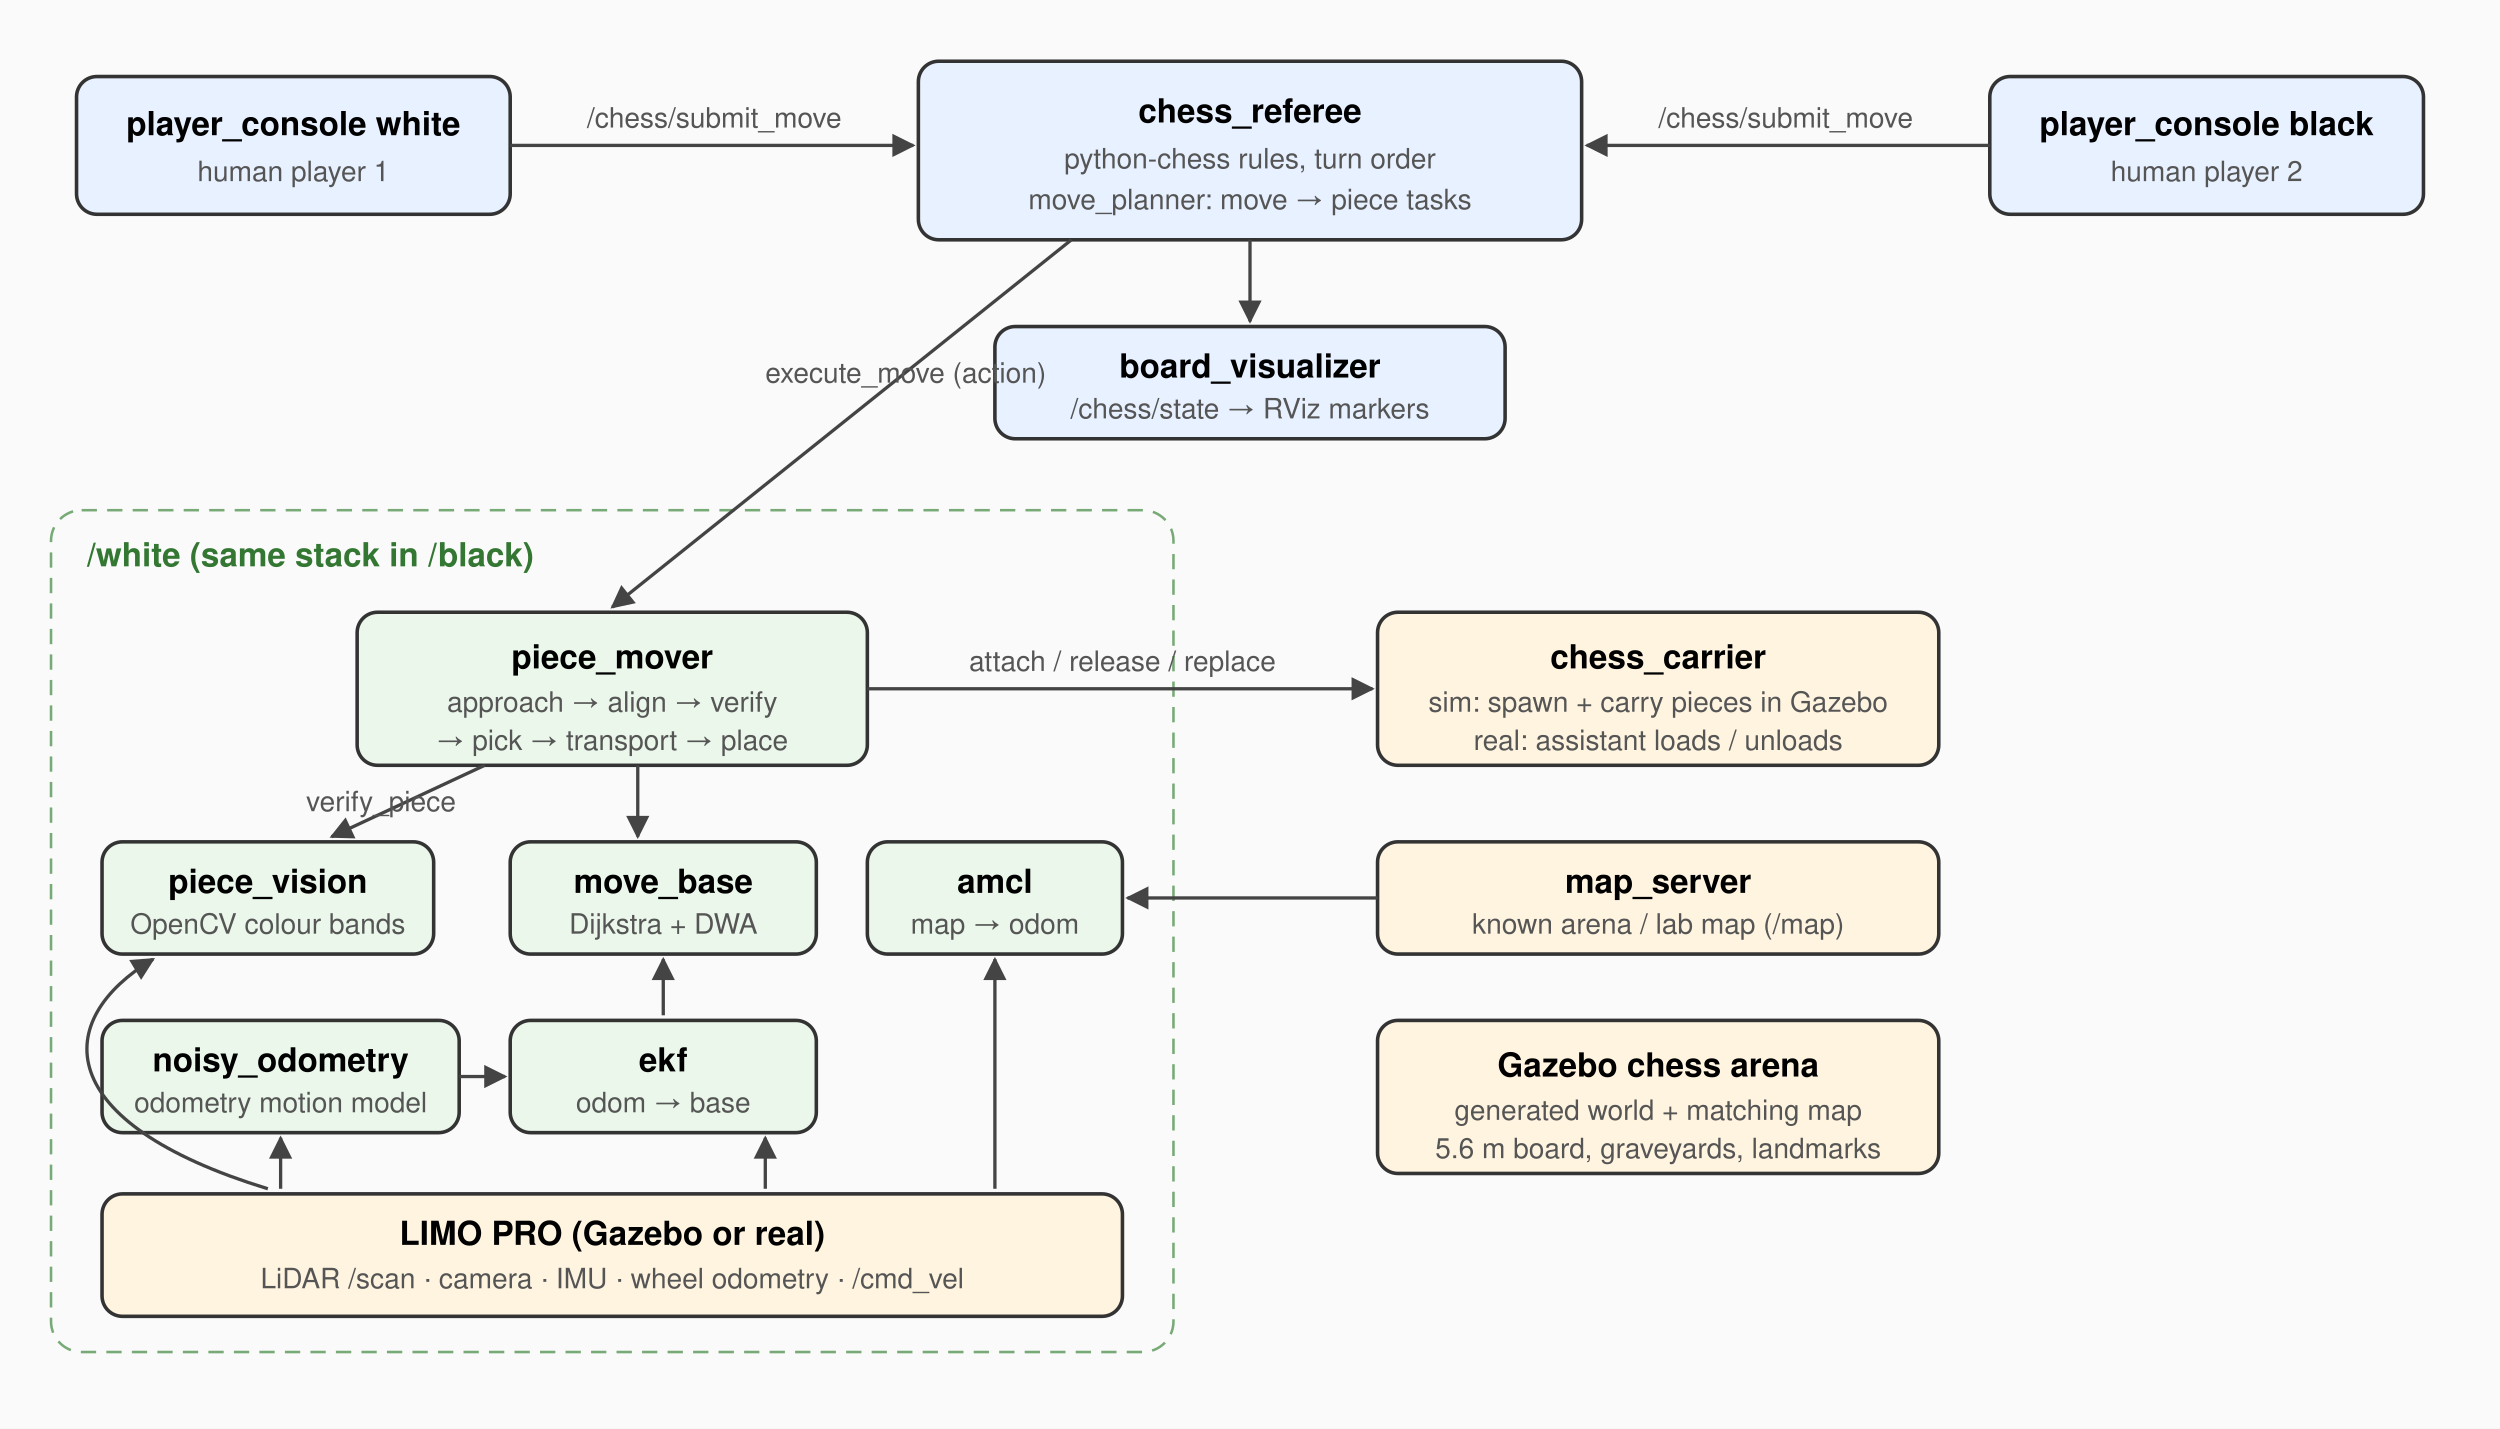
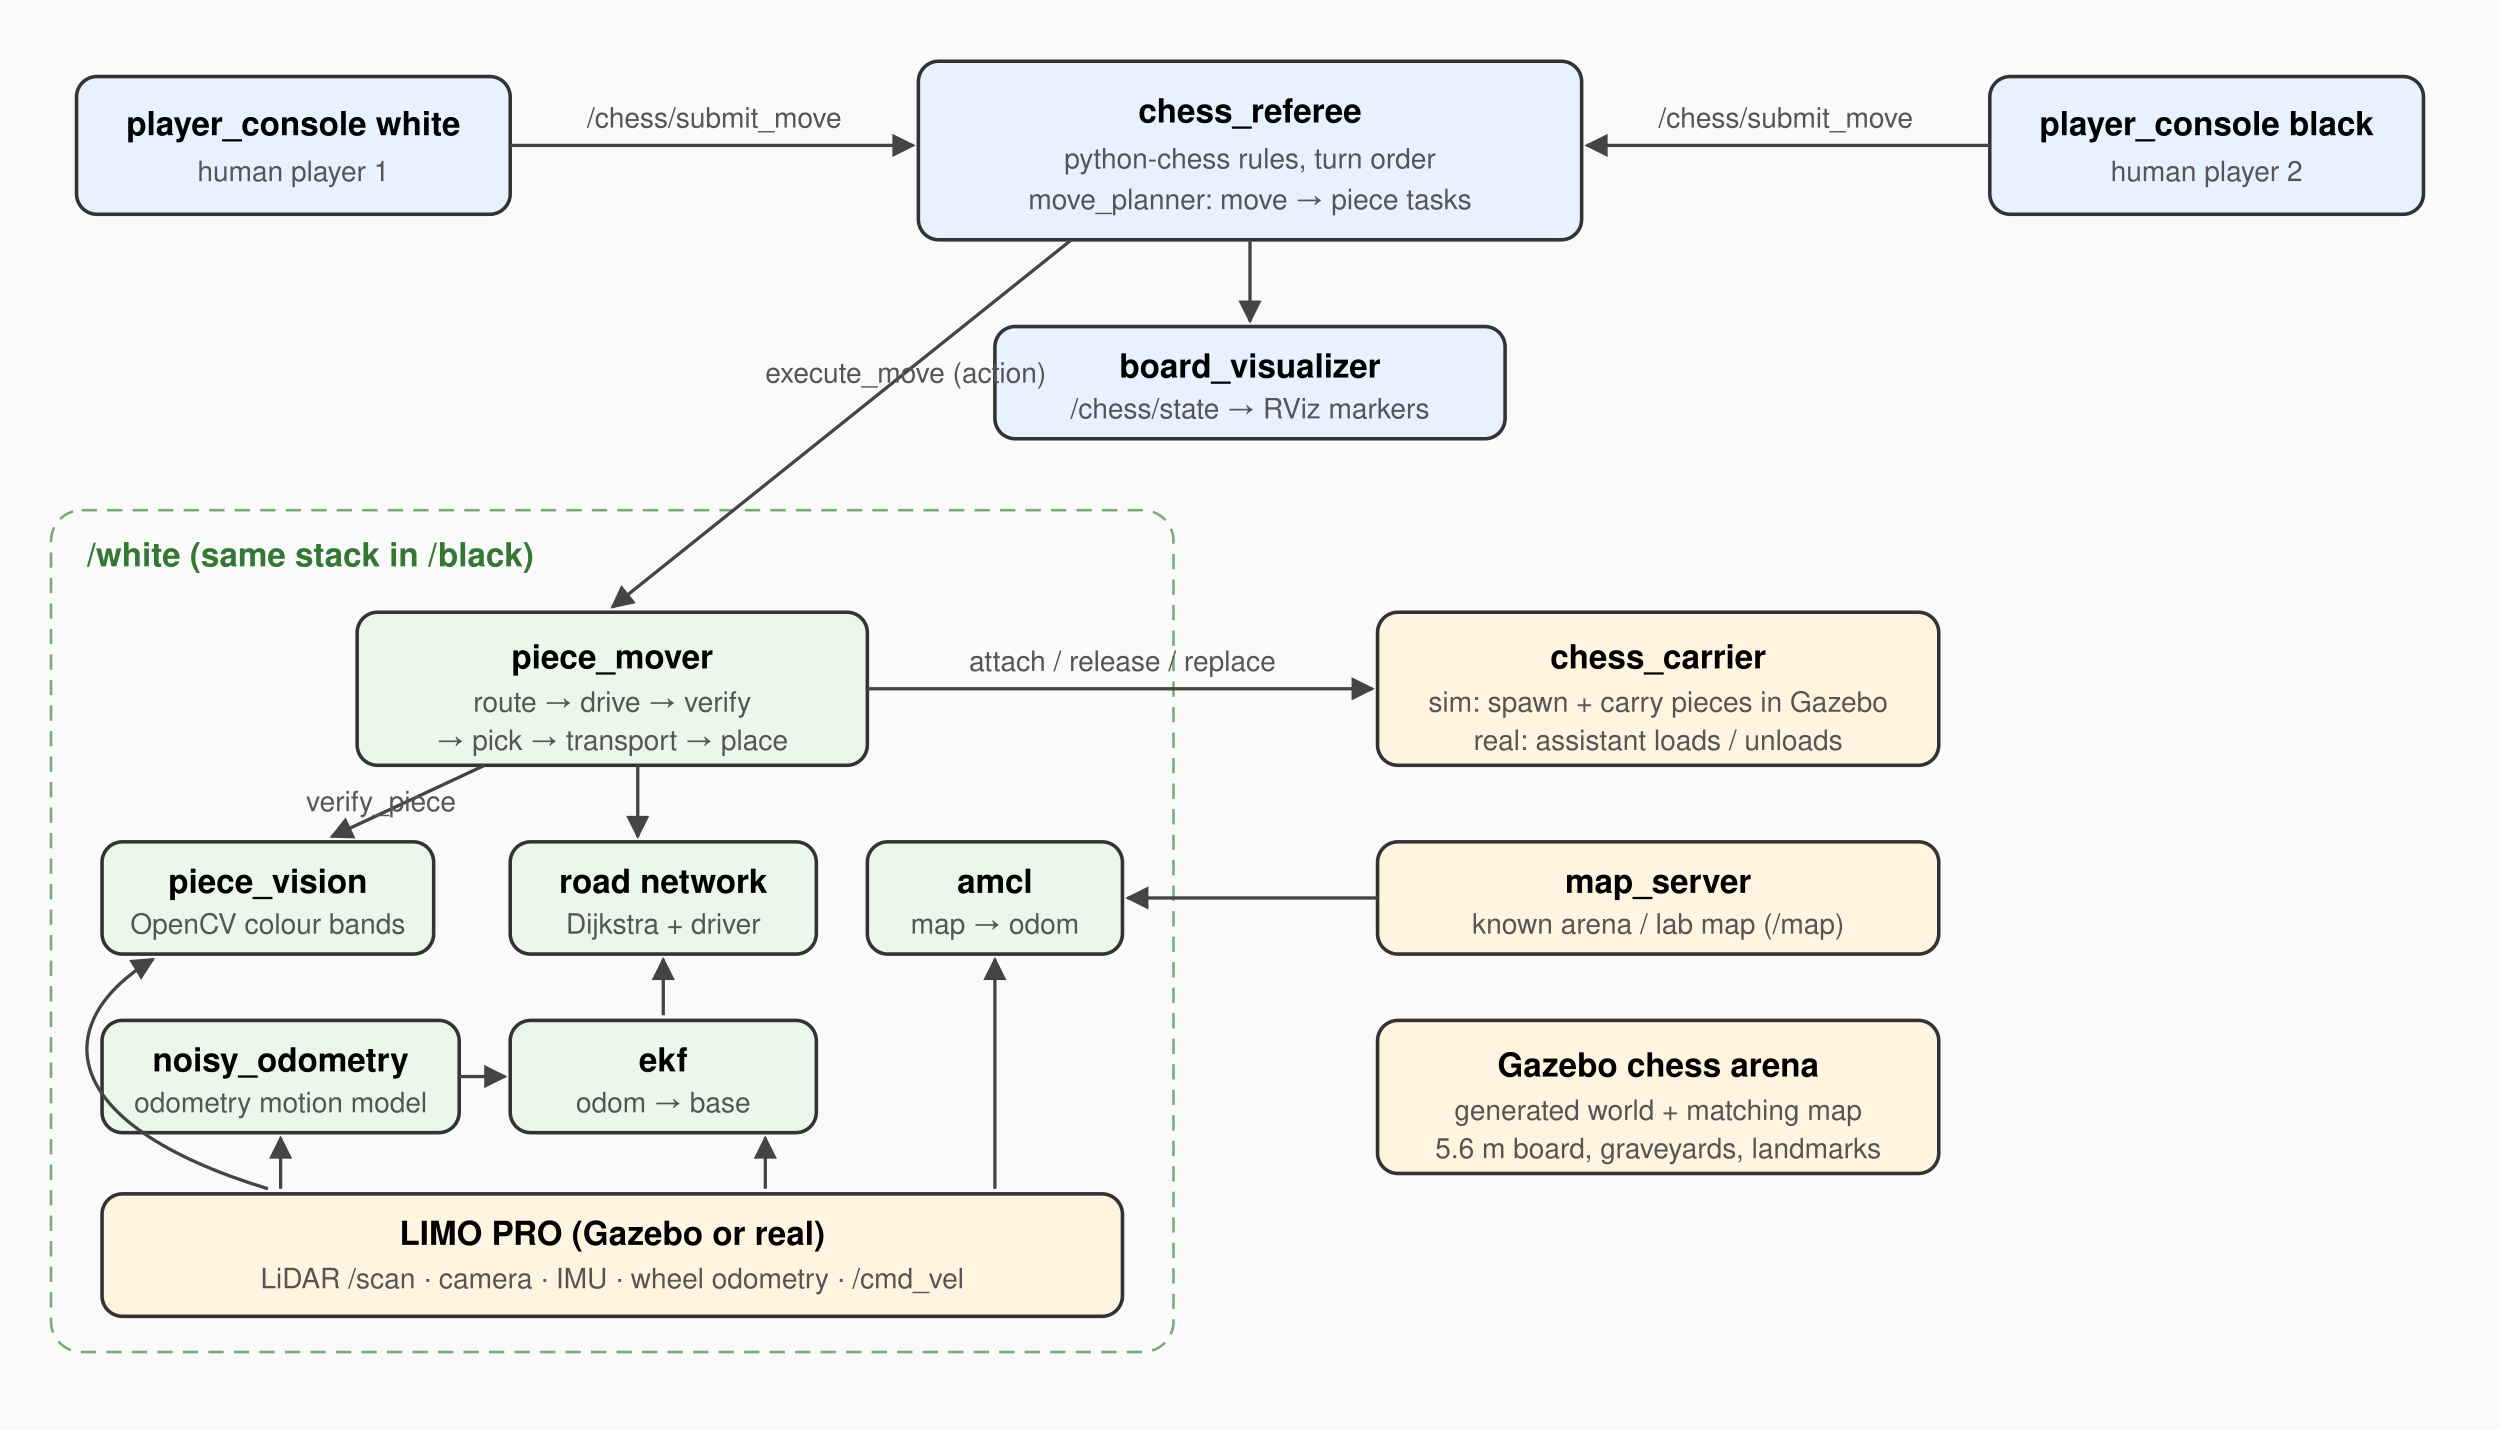
<svg xmlns="http://www.w3.org/2000/svg" width="980" height="560" viewBox="0 0 980 560" font-family="Helvetica, Arial, sans-serif" font-size="13">
  <defs>
    <marker id="a" viewBox="0 0 10 10" refX="9" refY="5" markerWidth="7" markerHeight="7" orient="auto-start-reverse">
      <path d="M0,0 L10,5 L0,10 z" fill="#444" />
    </marker>
    <style>
      .box{fill:#fff;stroke:#333;stroke-width:1.4;rx:8}
      .game{fill:#e8f1ff}
      .robot{fill:#eaf7ea}
      .sim{fill:#fff4e0}
      .line{stroke:#444;stroke-width:1.3;fill:none;marker-end:url(#a)}
      .t{font-weight:bold}
      .s{font-size:11px;fill:#555}
    </style>
  </defs>
  <rect width="980" height="560" fill="#fafafa" />
  <rect class="box game" x="30" y="30" width="170" height="54" />
  <text x="115" y="53" text-anchor="middle" class="t">player_console white</text>
  <text x="115" y="71" text-anchor="middle" class="s">human player 1</text>
  <rect class="box game" x="780" y="30" width="170" height="54" />
  <text x="865" y="53" text-anchor="middle" class="t">player_console black</text>
  <text x="865" y="71" text-anchor="middle" class="s">human player 2</text>
  <rect class="box game" x="360" y="24" width="260" height="70" />
  <text x="490" y="48" text-anchor="middle" class="t">chess_referee</text>
  <text x="490" y="66" text-anchor="middle" class="s">python-chess rules, turn order</text>
  <text x="490" y="82" text-anchor="middle" class="s">move_planner: move → piece tasks</text>
  <path class="line" d="M200 57 H358" />
  <path class="line" d="M780 57 H622" />
  <text x="280" y="50" text-anchor="middle" class="s">/chess/submit_move</text>
  <text x="700" y="50" text-anchor="middle" class="s">/chess/submit_move</text>
  <rect class="box game" x="390" y="128" width="200" height="44" />
  <text x="490" y="148" text-anchor="middle" class="t">board_visualizer</text>
  <text x="490" y="164" text-anchor="middle" class="s">/chess/state → RViz markers</text>
  <path class="line" d="M490 94 V126" />
  <rect x="20" y="200" width="440" height="330" rx="12" fill="none" stroke="#7a7" stroke-dasharray="6 4" />
  <text x="34" y="222" class="t" fill="#373">/white  (same stack in /black)</text>
  <path class="line" d="M420 94 L240 238" />
  <text x="300" y="150" class="s">execute_move (action)</text>
  <rect class="box robot" x="140" y="240" width="200" height="60" />
  <text x="240" y="262" text-anchor="middle" class="t">piece_mover</text>
-   <text x="240" y="279" text-anchor="middle" class="s">approach → align → verify</text>
+   <text x="240" y="279" text-anchor="middle" class="s">route → drive → verify</text>
  <text x="240" y="294" text-anchor="middle" class="s">→ pick → transport → place</text>
  <rect class="box robot" x="40" y="330" width="130" height="44" />
  <text x="105" y="350" text-anchor="middle" class="t">piece_vision</text>
  <text x="105" y="366" text-anchor="middle" class="s">OpenCV colour bands</text>
  <path class="line" d="M190 300 L130 328" />
  <text x="120" y="318" class="s">verify_piece</text>
  <rect class="box robot" x="200" y="330" width="120" height="44" />
-   <text x="260" y="350" text-anchor="middle" class="t">move_base</text>
-   <text x="260" y="366" text-anchor="middle" class="s">Dijkstra + DWA</text>
+   <text x="260" y="350" text-anchor="middle" class="t">road network</text>
+   <text x="260" y="366" text-anchor="middle" class="s">Dijkstra + driver</text>
  <path class="line" d="M250 300 V328" />
  <rect class="box robot" x="340" y="330" width="100" height="44" />
  <text x="390" y="350" text-anchor="middle" class="t">amcl</text>
  <text x="390" y="366" text-anchor="middle" class="s">map → odom</text>
  <rect class="box robot" x="200" y="400" width="120" height="44" />
  <text x="260" y="420" text-anchor="middle" class="t">ekf</text>
  <text x="260" y="436" text-anchor="middle" class="s">odom → base</text>
  <path class="line" d="M260 398 V376" />
  <rect class="box robot" x="40" y="400" width="140" height="44" />
  <text x="110" y="420" text-anchor="middle" class="t">noisy_odometry</text>
  <text x="110" y="436" text-anchor="middle" class="s">odometry motion model</text>
  <path class="line" d="M180 422 H198" />
  <rect class="box sim" x="40" y="468" width="400" height="48" />
  <text x="240" y="488" text-anchor="middle" class="t">LIMO PRO (Gazebo or real)</text>
  <text x="240" y="505" text-anchor="middle" class="s">LiDAR /scan · camera · IMU · wheel odometry · /cmd_vel</text>
  <path class="line" d="M110 466 V446" />
  <path class="line" d="M300 466 L300 446" />
  <path class="line" d="M390 466 V376" />
  <path class="line" d="M105 466 C20 440 20 400 60 376" />
  <rect class="box sim" x="540" y="240" width="220" height="60" />
  <text x="650" y="262" text-anchor="middle" class="t">chess_carrier</text>
  <text x="650" y="279" text-anchor="middle" class="s">sim: spawn + carry pieces in Gazebo</text>
  <text x="650" y="294" text-anchor="middle" class="s">real: assistant loads / unloads</text>
  <path class="line" d="M340 270 H538" />
  <text x="440" y="263" text-anchor="middle" class="s">attach / release / replace</text>
  <rect class="box sim" x="540" y="330" width="220" height="44" />
  <text x="650" y="350" text-anchor="middle" class="t">map_server</text>
  <text x="650" y="366" text-anchor="middle" class="s">known arena / lab map (/map)</text>
  <path class="line" d="M540 352 H442" />
  <rect class="box sim" x="540" y="400" width="220" height="60" />
  <text x="650" y="422" text-anchor="middle" class="t">Gazebo chess arena</text>
  <text x="650" y="439" text-anchor="middle" class="s">generated world + matching map</text>
  <text x="650" y="454" text-anchor="middle" class="s">5.6 m board, graveyards, landmarks</text>
</svg>
